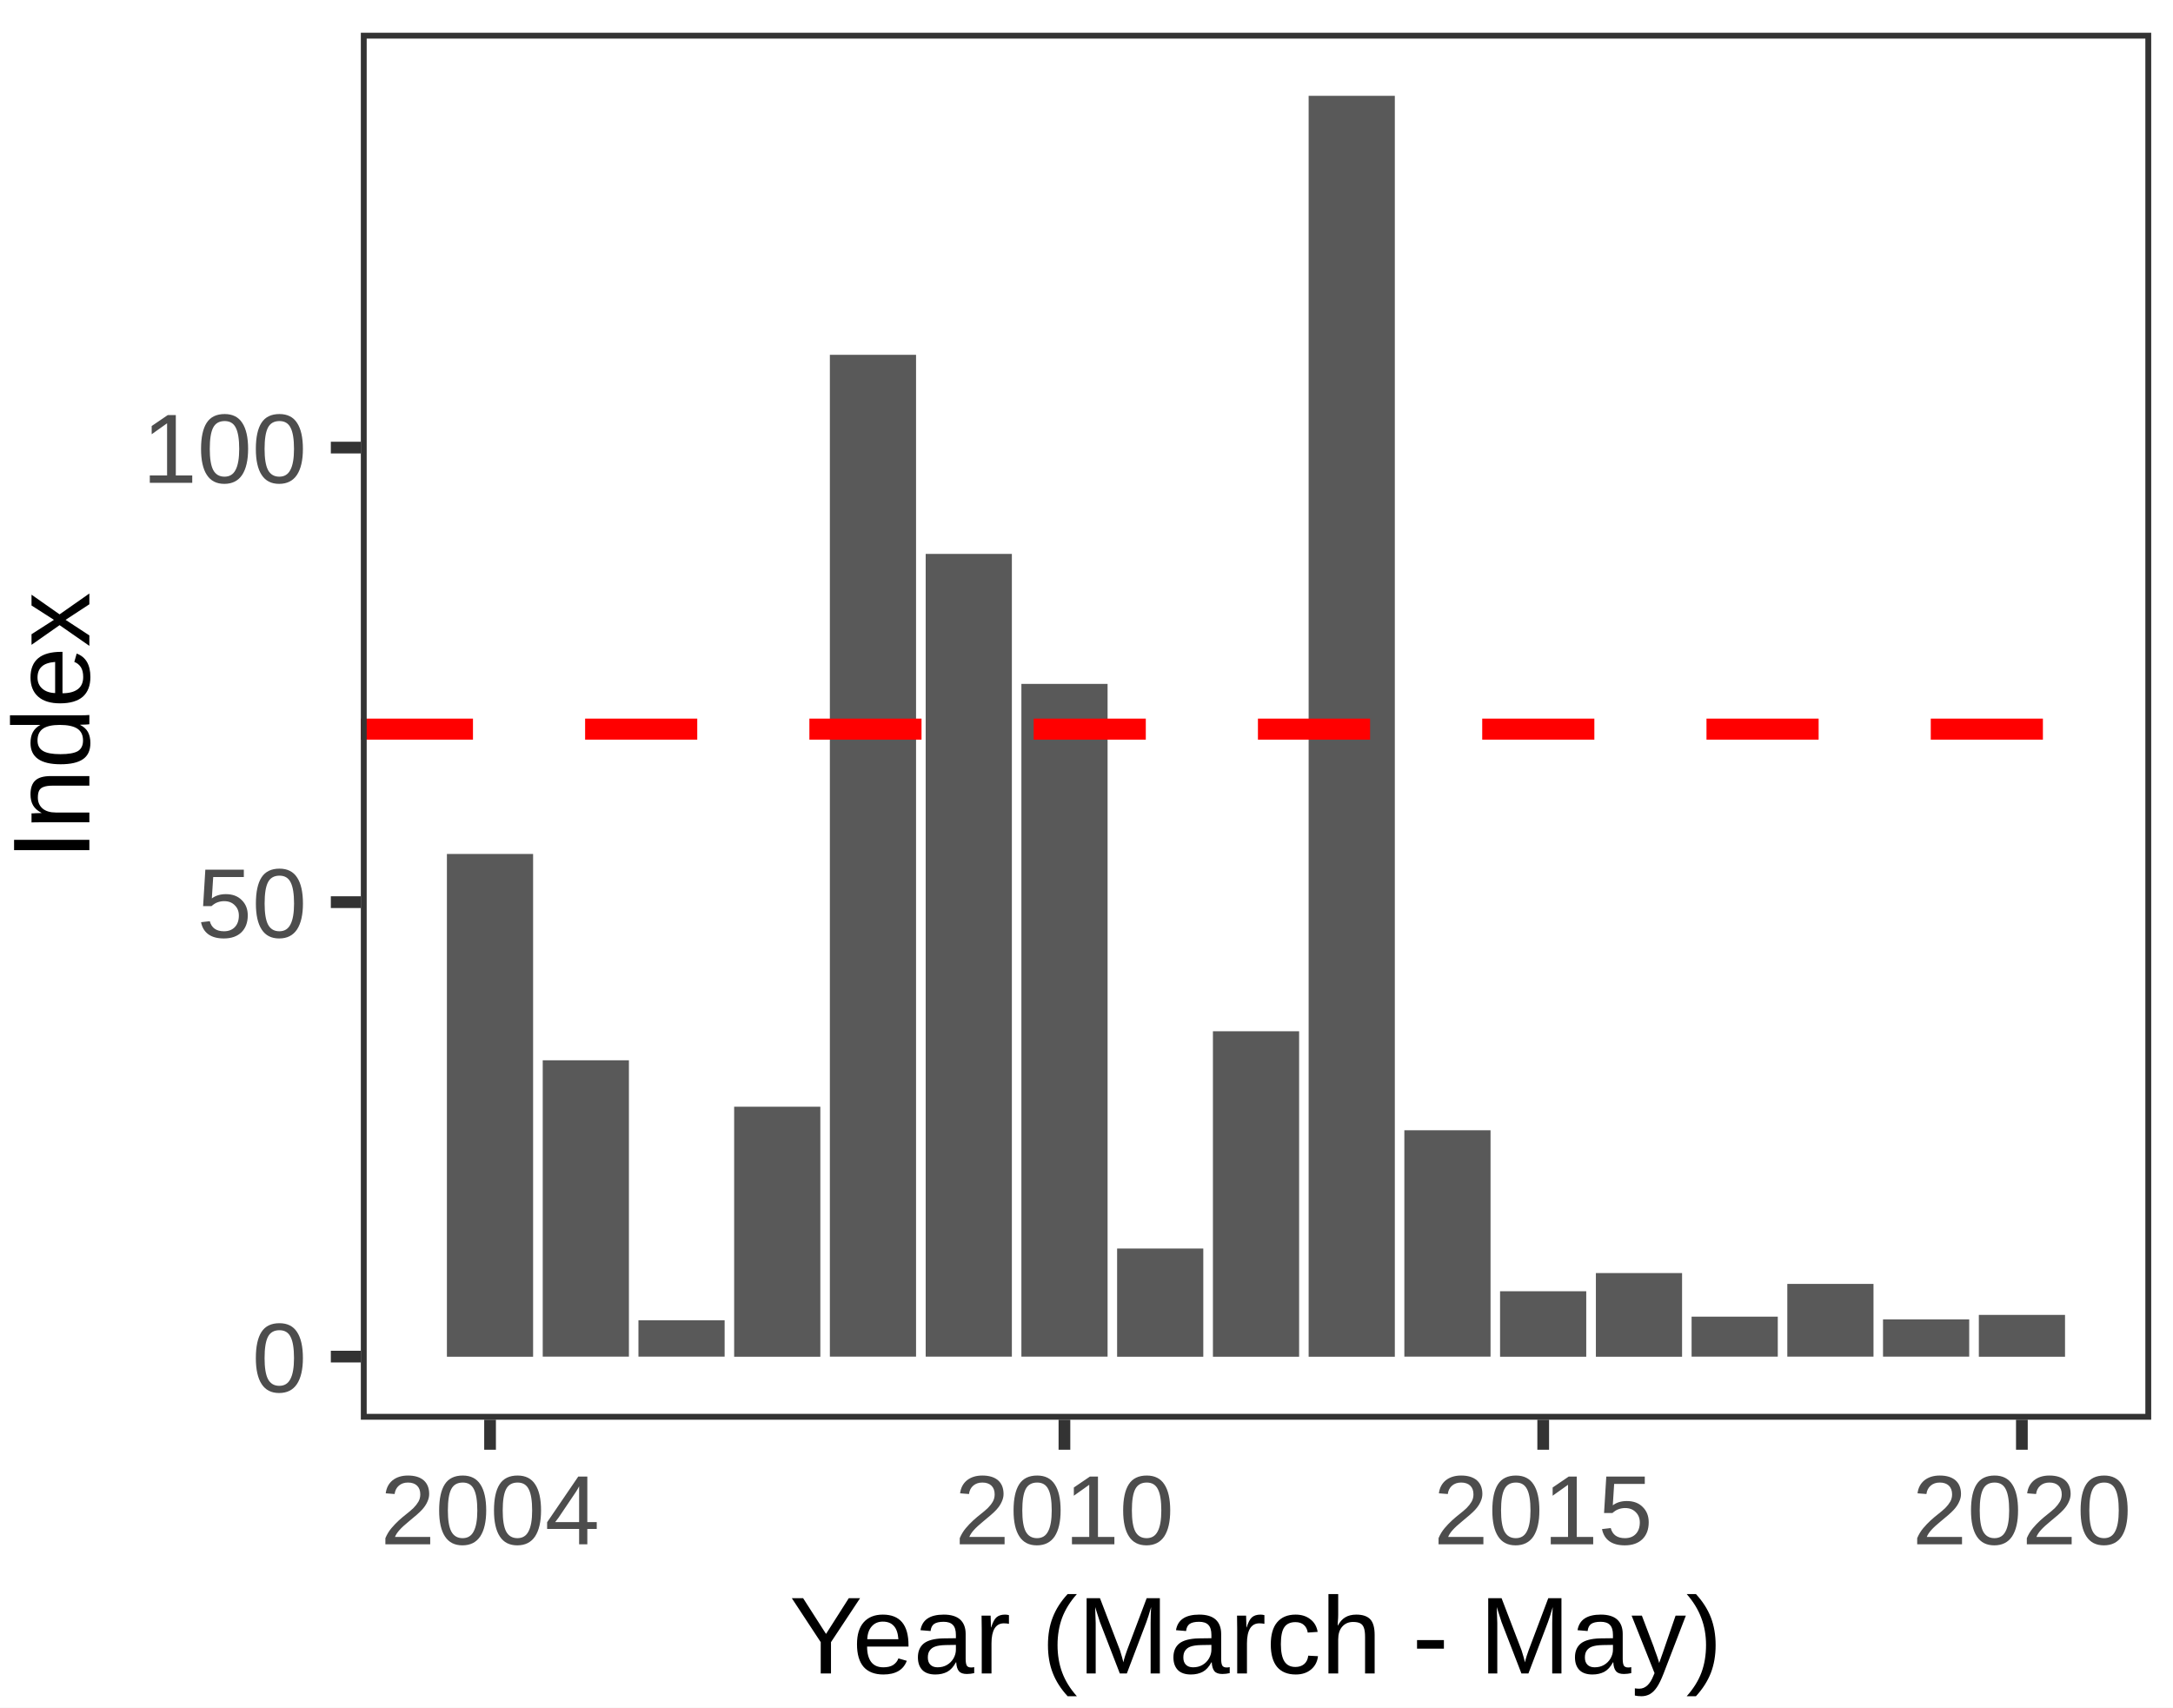
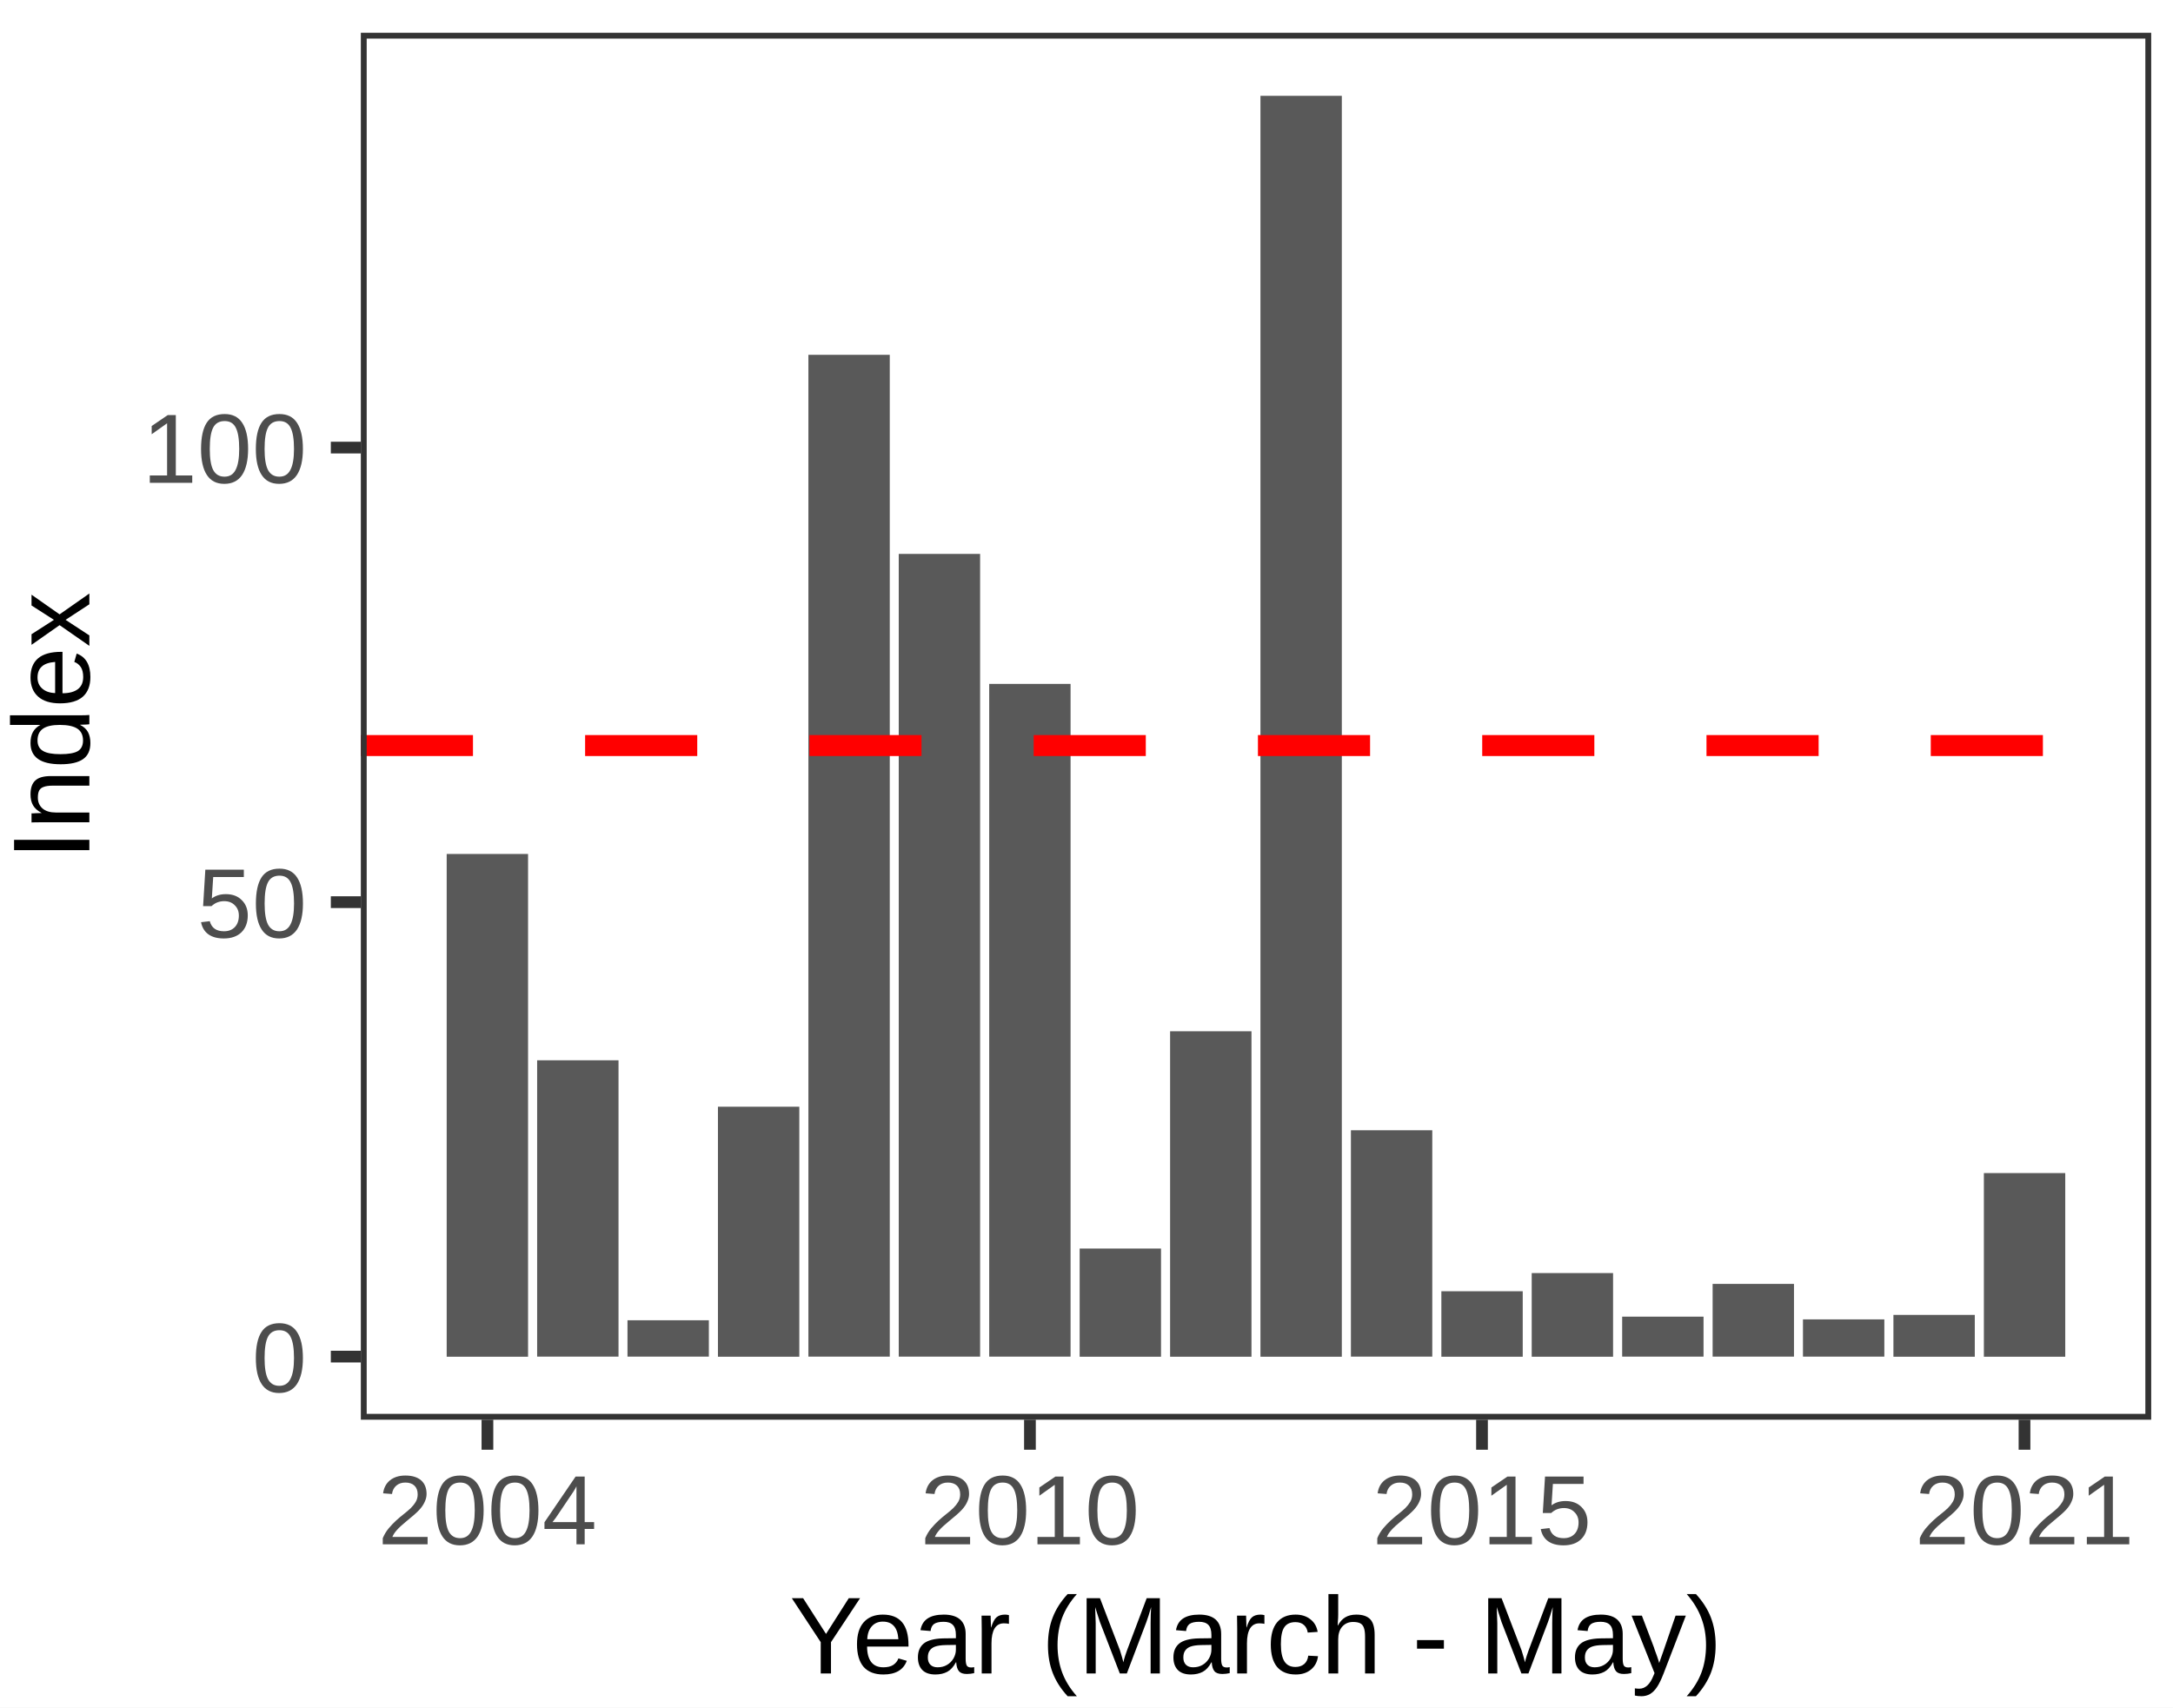
<svg xmlns="http://www.w3.org/2000/svg" class="svglite" width="198.43pt" height="155.91pt" viewBox="0 0 198.43 155.91">
  <defs>
    <style type="text/css">
    .svglite line, .svglite polyline, .svglite polygon, .svglite path, .svglite rect, .svglite circle {
      fill: none;
      stroke: #000000;
      stroke-linecap: round;
      stroke-linejoin: round;
      stroke-miterlimit: 10.00;
    }
  </style>
  </defs>
  <rect width="100%" height="100%" style="stroke: none; fill: #FFFFFF;" />
  <defs>
    <clipPath id="cpMC4wMHwxOTguNDN8MC4wMHwxNTUuOTE=">
      <rect x="0.00" y="0.00" width="198.43" height="155.91" />
    </clipPath>
  </defs>
  <g clip-path="url(#cpMC4wMHwxOTguNDN8MC4wMHwxNTUuOTE=)">
    <rect x="0.00" y="0.00" width="198.43" height="155.91" style="stroke-width: 1.07; stroke: #FFFFFF; fill: #FFFFFF;" />
  </g>
  <defs>
    <clipPath id="cpMzIuOTV8MTk2LjQzfDIuOTl8MTI5LjY0">
      <rect x="32.95" y="2.99" width="163.49" height="126.65" />
    </clipPath>
  </defs>
  <g clip-path="url(#cpMzIuOTV8MTk2LjQzfDIuOTl8MTI5LjY0)">
    <rect x="32.95" y="2.99" width="163.49" height="126.65" style="stroke-width: 1.07; stroke: none; fill: #FFFFFF;" />
-     <rect x="40.81" y="77.98" width="7.87" height="45.91" style="stroke-width: 1.07; stroke: none; stroke-linecap: square; stroke-linejoin: miter; fill: #595959;" />
-     <rect x="49.56" y="96.82" width="7.87" height="27.06" style="stroke-width: 1.07; stroke: none; stroke-linecap: square; stroke-linejoin: miter; fill: #595959;" />
-     <rect x="58.30" y="120.56" width="7.87" height="3.32" style="stroke-width: 1.07; stroke: none; stroke-linecap: square; stroke-linejoin: miter; fill: #595959;" />
-     <rect x="67.04" y="101.06" width="7.87" height="22.83" style="stroke-width: 1.07; stroke: none; stroke-linecap: square; stroke-linejoin: miter; fill: #595959;" />
-     <rect x="75.78" y="32.40" width="7.87" height="91.48" style="stroke-width: 1.07; stroke: none; stroke-linecap: square; stroke-linejoin: miter; fill: #595959;" />
-     <rect x="84.53" y="50.58" width="7.87" height="73.30" style="stroke-width: 1.07; stroke: none; stroke-linecap: square; stroke-linejoin: miter; fill: #595959;" />
-     <rect x="93.27" y="62.45" width="7.87" height="61.43" style="stroke-width: 1.07; stroke: none; stroke-linecap: square; stroke-linejoin: miter; fill: #595959;" />
-     <rect x="102.01" y="114.01" width="7.87" height="9.88" style="stroke-width: 1.07; stroke: none; stroke-linecap: square; stroke-linejoin: miter; fill: #595959;" />
-     <rect x="110.76" y="94.17" width="7.87" height="29.72" style="stroke-width: 1.07; stroke: none; stroke-linecap: square; stroke-linejoin: miter; fill: #595959;" />
-     <rect x="119.50" y="8.75" width="7.87" height="115.14" style="stroke-width: 1.07; stroke: none; stroke-linecap: square; stroke-linejoin: miter; fill: #595959;" />
-     <rect x="128.24" y="103.21" width="7.87" height="20.67" style="stroke-width: 1.07; stroke: none; stroke-linecap: square; stroke-linejoin: miter; fill: #595959;" />
-     <rect x="136.98" y="117.91" width="7.87" height="5.98" style="stroke-width: 1.07; stroke: none; stroke-linecap: square; stroke-linejoin: miter; fill: #595959;" />
-     <rect x="145.73" y="116.25" width="7.87" height="7.64" style="stroke-width: 1.07; stroke: none; stroke-linecap: square; stroke-linejoin: miter; fill: #595959;" />
-     <rect x="154.47" y="120.23" width="7.87" height="3.65" style="stroke-width: 1.07; stroke: none; stroke-linecap: square; stroke-linejoin: miter; fill: #595959;" />
-     <rect x="163.21" y="117.24" width="7.87" height="6.64" style="stroke-width: 1.07; stroke: none; stroke-linecap: square; stroke-linejoin: miter; fill: #595959;" />
-     <rect x="171.95" y="120.48" width="7.87" height="3.40" style="stroke-width: 1.07; stroke: none; stroke-linecap: square; stroke-linejoin: miter; fill: #595959;" />
-     <rect x="180.70" y="120.07" width="7.87" height="3.82" style="stroke-width: 1.07; stroke: none; stroke-linecap: square; stroke-linejoin: miter; fill: #595959;" />
-     <line x1="32.95" y1="66.58" x2="196.43" y2="66.58" style="stroke-width: 1.92; stroke: #FF0000; stroke-dasharray: 10.24,10.24; stroke-linecap: butt;" />
+     <rect x="40.79" y="77.98" width="7.43" height="45.91" style="stroke-width: 1.07; stroke: none; stroke-linecap: square; stroke-linejoin: miter; fill: #595959;" />
+     <rect x="49.05" y="96.82" width="7.43" height="27.06" style="stroke-width: 1.07; stroke: none; stroke-linecap: square; stroke-linejoin: miter; fill: #595959;" />
+     <rect x="57.30" y="120.56" width="7.43" height="3.32" style="stroke-width: 1.07; stroke: none; stroke-linecap: square; stroke-linejoin: miter; fill: #595959;" />
+     <rect x="65.56" y="101.06" width="7.43" height="22.83" style="stroke-width: 1.07; stroke: none; stroke-linecap: square; stroke-linejoin: miter; fill: #595959;" />
+     <rect x="73.82" y="32.40" width="7.43" height="91.48" style="stroke-width: 1.07; stroke: none; stroke-linecap: square; stroke-linejoin: miter; fill: #595959;" />
+     <rect x="82.07" y="50.58" width="7.43" height="73.30" style="stroke-width: 1.07; stroke: none; stroke-linecap: square; stroke-linejoin: miter; fill: #595959;" />
+     <rect x="90.33" y="62.45" width="7.43" height="61.43" style="stroke-width: 1.07; stroke: none; stroke-linecap: square; stroke-linejoin: miter; fill: #595959;" />
+     <rect x="98.59" y="114.01" width="7.43" height="9.88" style="stroke-width: 1.07; stroke: none; stroke-linecap: square; stroke-linejoin: miter; fill: #595959;" />
+     <rect x="106.85" y="94.17" width="7.43" height="29.72" style="stroke-width: 1.07; stroke: none; stroke-linecap: square; stroke-linejoin: miter; fill: #595959;" />
+     <rect x="115.10" y="8.75" width="7.43" height="115.14" style="stroke-width: 1.07; stroke: none; stroke-linecap: square; stroke-linejoin: miter; fill: #595959;" />
+     <rect x="123.36" y="103.21" width="7.43" height="20.67" style="stroke-width: 1.07; stroke: none; stroke-linecap: square; stroke-linejoin: miter; fill: #595959;" />
+     <rect x="131.62" y="117.91" width="7.43" height="5.98" style="stroke-width: 1.07; stroke: none; stroke-linecap: square; stroke-linejoin: miter; fill: #595959;" />
+     <rect x="139.87" y="116.25" width="7.43" height="7.64" style="stroke-width: 1.07; stroke: none; stroke-linecap: square; stroke-linejoin: miter; fill: #595959;" />
+     <rect x="148.13" y="120.23" width="7.43" height="3.65" style="stroke-width: 1.07; stroke: none; stroke-linecap: square; stroke-linejoin: miter; fill: #595959;" />
+     <rect x="156.39" y="117.24" width="7.43" height="6.64" style="stroke-width: 1.07; stroke: none; stroke-linecap: square; stroke-linejoin: miter; fill: #595959;" />
+     <rect x="164.64" y="120.48" width="7.43" height="3.40" style="stroke-width: 1.07; stroke: none; stroke-linecap: square; stroke-linejoin: miter; fill: #595959;" />
+     <rect x="172.90" y="120.07" width="7.43" height="3.82" style="stroke-width: 1.07; stroke: none; stroke-linecap: square; stroke-linejoin: miter; fill: #595959;" />
+     <rect x="181.16" y="107.12" width="7.43" height="16.77" style="stroke-width: 1.07; stroke: none; stroke-linecap: square; stroke-linejoin: miter; fill: #595959;" />
+     <line x1="32.95" y1="68.08" x2="196.43" y2="68.08" style="stroke-width: 1.92; stroke: #FF0000; stroke-dasharray: 10.24,10.24; stroke-linecap: butt;" />
    <rect x="32.95" y="2.99" width="163.49" height="126.65" style="stroke-width: 1.07; stroke: #333333;" />
  </g>
  <g clip-path="url(#cpMC4wMHwxOTguNDN8MC4wMHwxNTUuOTE=)">
    <text x="28.01" y="127.11" text-anchor="end" style="font-size: 9.00px; fill: #4D4D4D; font-family: Arial;" textLength="5.00px" lengthAdjust="spacingAndGlyphs">0</text>
    <text x="28.01" y="85.60" text-anchor="end" style="font-size: 9.00px; fill: #4D4D4D; font-family: Arial;" textLength="10.01px" lengthAdjust="spacingAndGlyphs">50</text>
    <text x="28.01" y="44.09" text-anchor="end" style="font-size: 9.00px; fill: #4D4D4D; font-family: Arial;" textLength="15.01px" lengthAdjust="spacingAndGlyphs">100</text>
    <polyline points="30.21,123.88 32.95,123.88 " style="stroke-width: 1.07; stroke: #333333; stroke-linecap: butt;" />
    <polyline points="30.21,82.38 32.95,82.38 " style="stroke-width: 1.07; stroke: #333333; stroke-linecap: butt;" />
    <polyline points="30.21,40.87 32.95,40.87 " style="stroke-width: 1.07; stroke: #333333; stroke-linecap: butt;" />
-     <polyline points="44.75,132.38 44.75,129.64 " style="stroke-width: 1.07; stroke: #333333; stroke-linecap: butt;" />
-     <polyline points="97.20,132.38 97.20,129.64 " style="stroke-width: 1.07; stroke: #333333; stroke-linecap: butt;" />
-     <polyline points="140.92,132.38 140.92,129.64 " style="stroke-width: 1.07; stroke: #333333; stroke-linecap: butt;" />
-     <polyline points="184.63,132.38 184.63,129.64 " style="stroke-width: 1.07; stroke: #333333; stroke-linecap: butt;" />
-     <text x="44.75" y="141.02" text-anchor="middle" style="font-size: 9.00px; fill: #4D4D4D; font-family: Arial;" textLength="20.02px" lengthAdjust="spacingAndGlyphs">2004</text>
-     <text x="97.20" y="141.02" text-anchor="middle" style="font-size: 9.00px; fill: #4D4D4D; font-family: Arial;" textLength="20.02px" lengthAdjust="spacingAndGlyphs">2010</text>
-     <text x="140.92" y="141.02" text-anchor="middle" style="font-size: 9.00px; fill: #4D4D4D; font-family: Arial;" textLength="20.02px" lengthAdjust="spacingAndGlyphs">2015</text>
-     <text x="184.63" y="141.02" text-anchor="middle" style="font-size: 9.00px; fill: #4D4D4D; font-family: Arial;" textLength="20.02px" lengthAdjust="spacingAndGlyphs">2020</text>
+     <polyline points="44.51,132.38 44.51,129.64 " style="stroke-width: 1.07; stroke: #333333; stroke-linecap: butt;" />
+     <polyline points="94.05,132.38 94.05,129.64 " style="stroke-width: 1.07; stroke: #333333; stroke-linecap: butt;" />
+     <polyline points="135.33,132.38 135.33,129.64 " style="stroke-width: 1.07; stroke: #333333; stroke-linecap: butt;" />
+     <polyline points="184.87,132.38 184.87,129.64 " style="stroke-width: 1.07; stroke: #333333; stroke-linecap: butt;" />
+     <text x="44.51" y="141.02" text-anchor="middle" style="font-size: 9.00px; fill: #4D4D4D; font-family: Arial;" textLength="20.02px" lengthAdjust="spacingAndGlyphs">2004</text>
+     <text x="94.05" y="141.02" text-anchor="middle" style="font-size: 9.00px; fill: #4D4D4D; font-family: Arial;" textLength="20.02px" lengthAdjust="spacingAndGlyphs">2010</text>
+     <text x="135.33" y="141.02" text-anchor="middle" style="font-size: 9.00px; fill: #4D4D4D; font-family: Arial;" textLength="20.02px" lengthAdjust="spacingAndGlyphs">2015</text>
+     <text x="184.87" y="141.02" text-anchor="middle" style="font-size: 9.00px; fill: #4D4D4D; font-family: Arial;" textLength="20.02px" lengthAdjust="spacingAndGlyphs">2021</text>
    <text x="114.69" y="152.81" text-anchor="middle" style="font-size: 10.00px; font-family: Arial;" textLength="85.26px" lengthAdjust="spacingAndGlyphs">Year (March - May)</text>
    <text transform="translate(8.16,66.32) rotate(-90)" text-anchor="middle" style="font-size: 10.00px; font-family: Arial;" textLength="24.48px" lengthAdjust="spacingAndGlyphs">Index</text>
  </g>
</svg>
